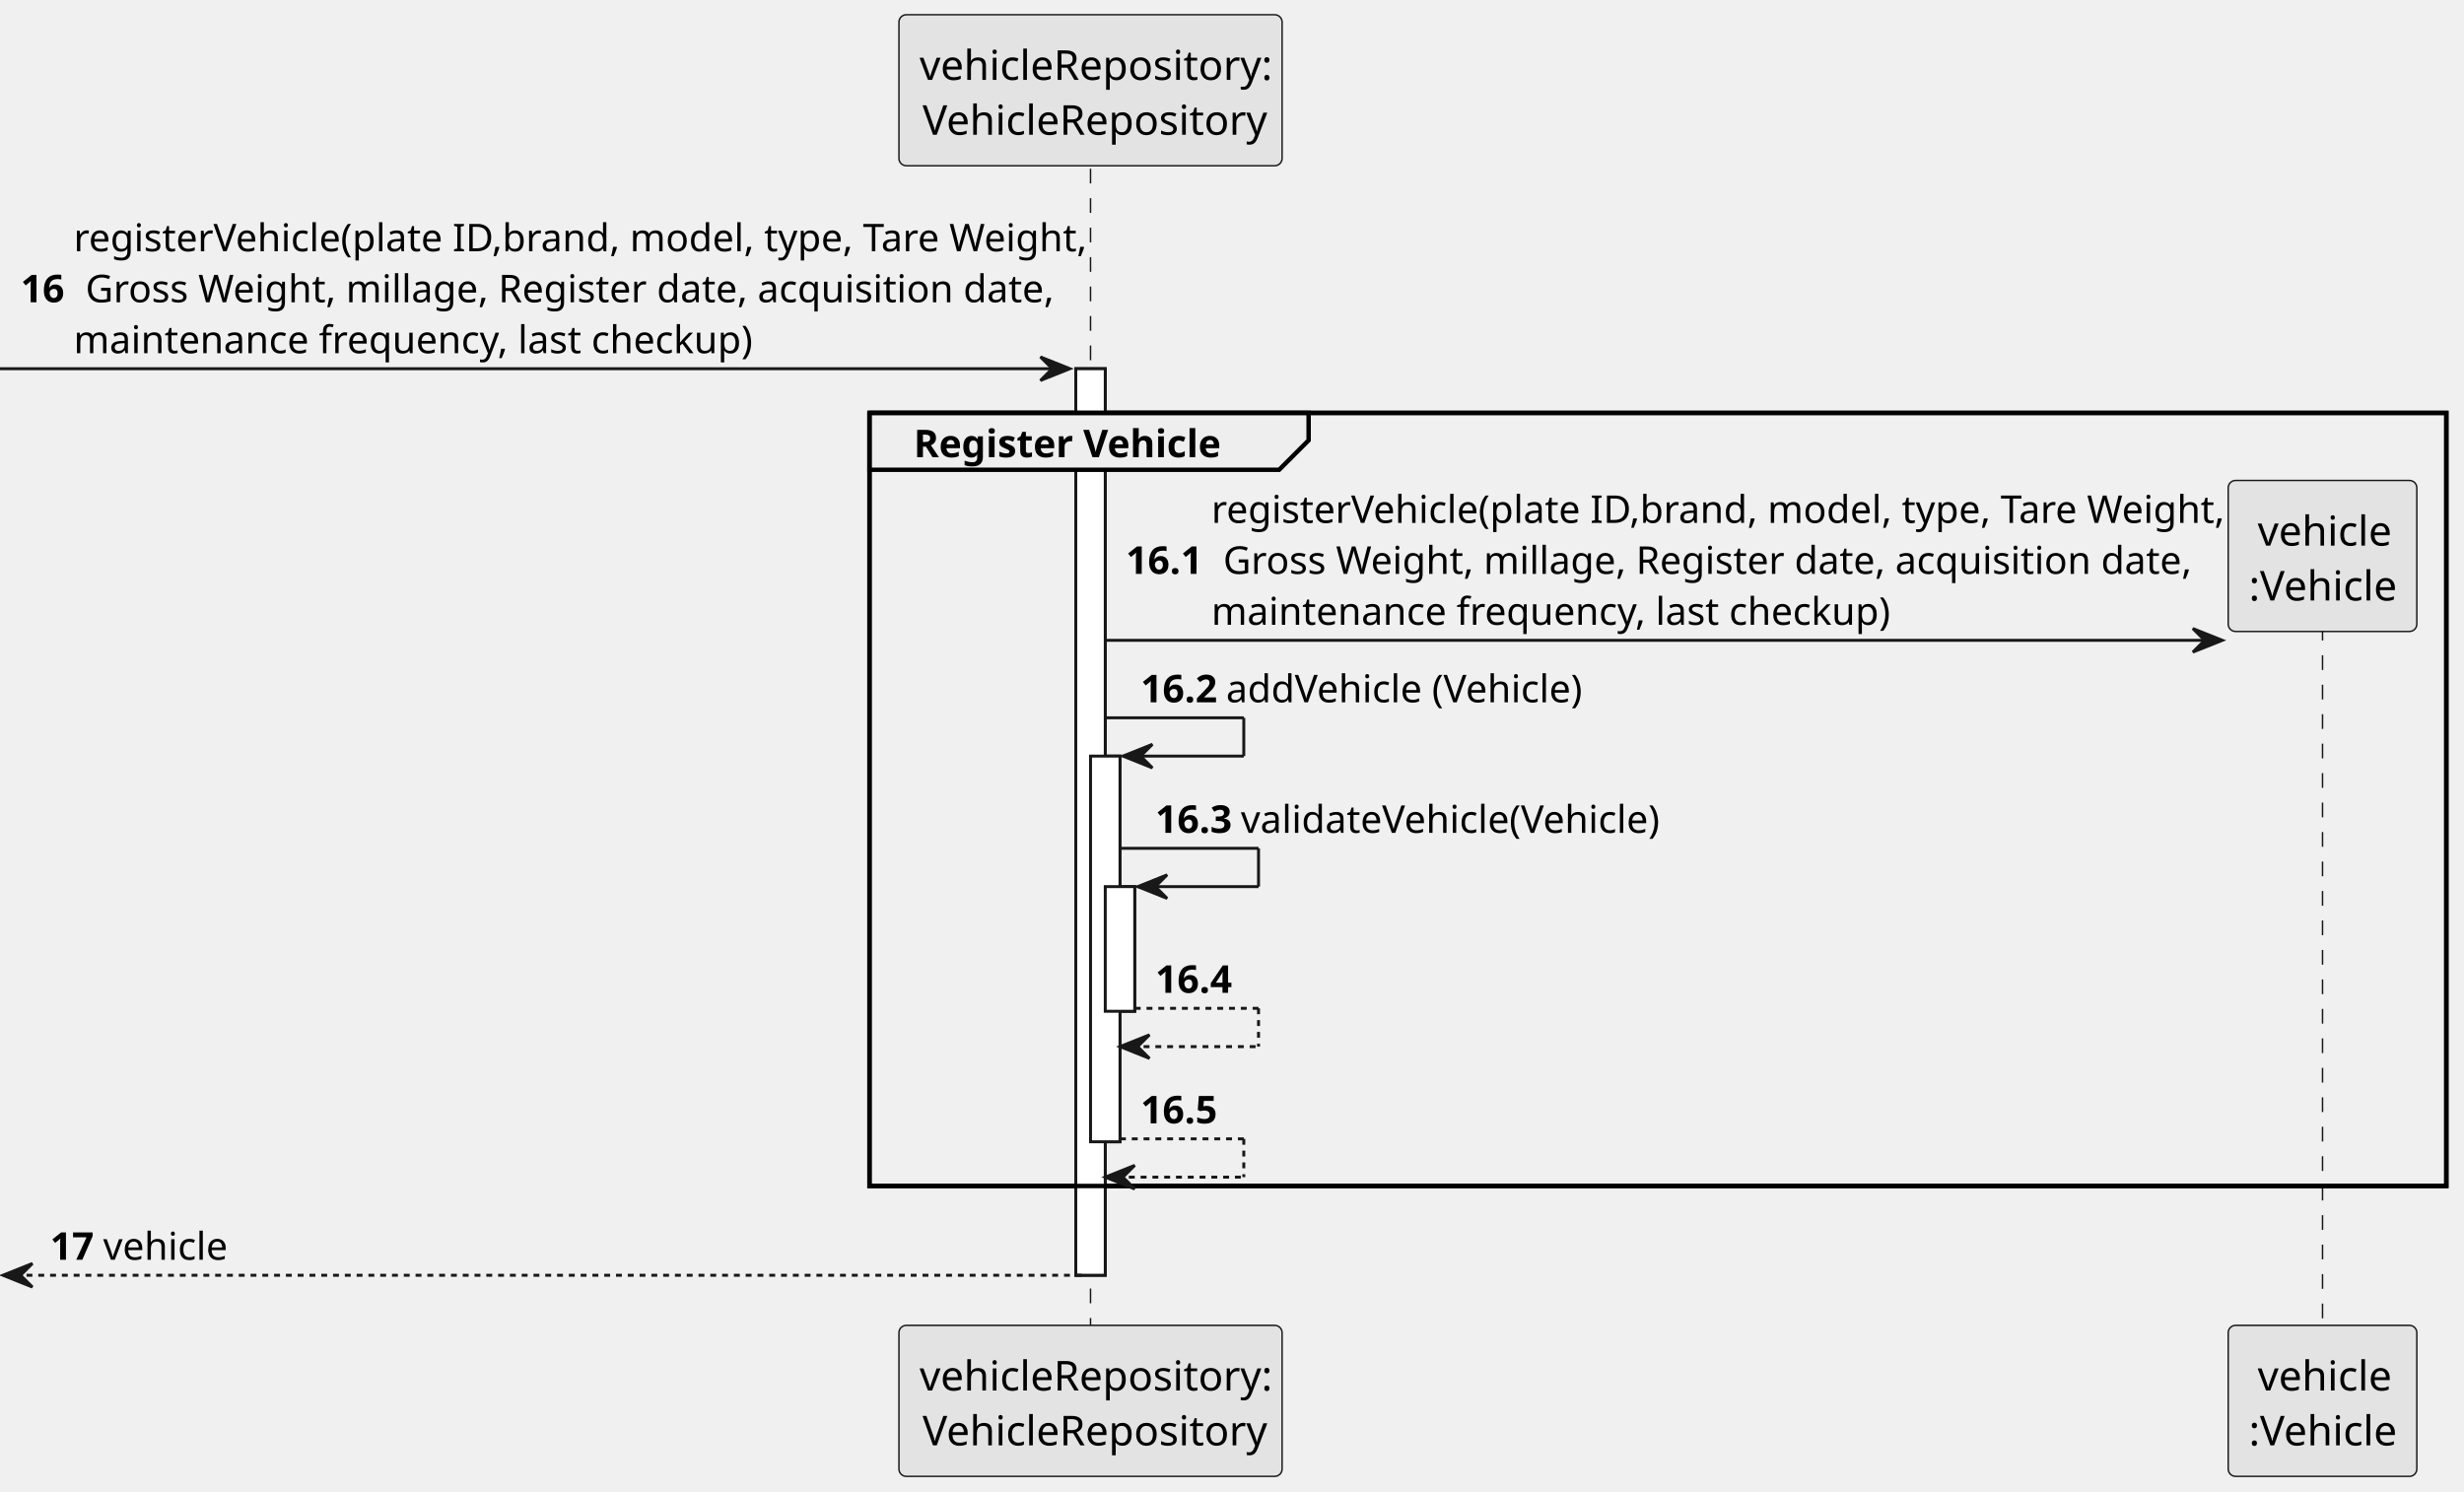
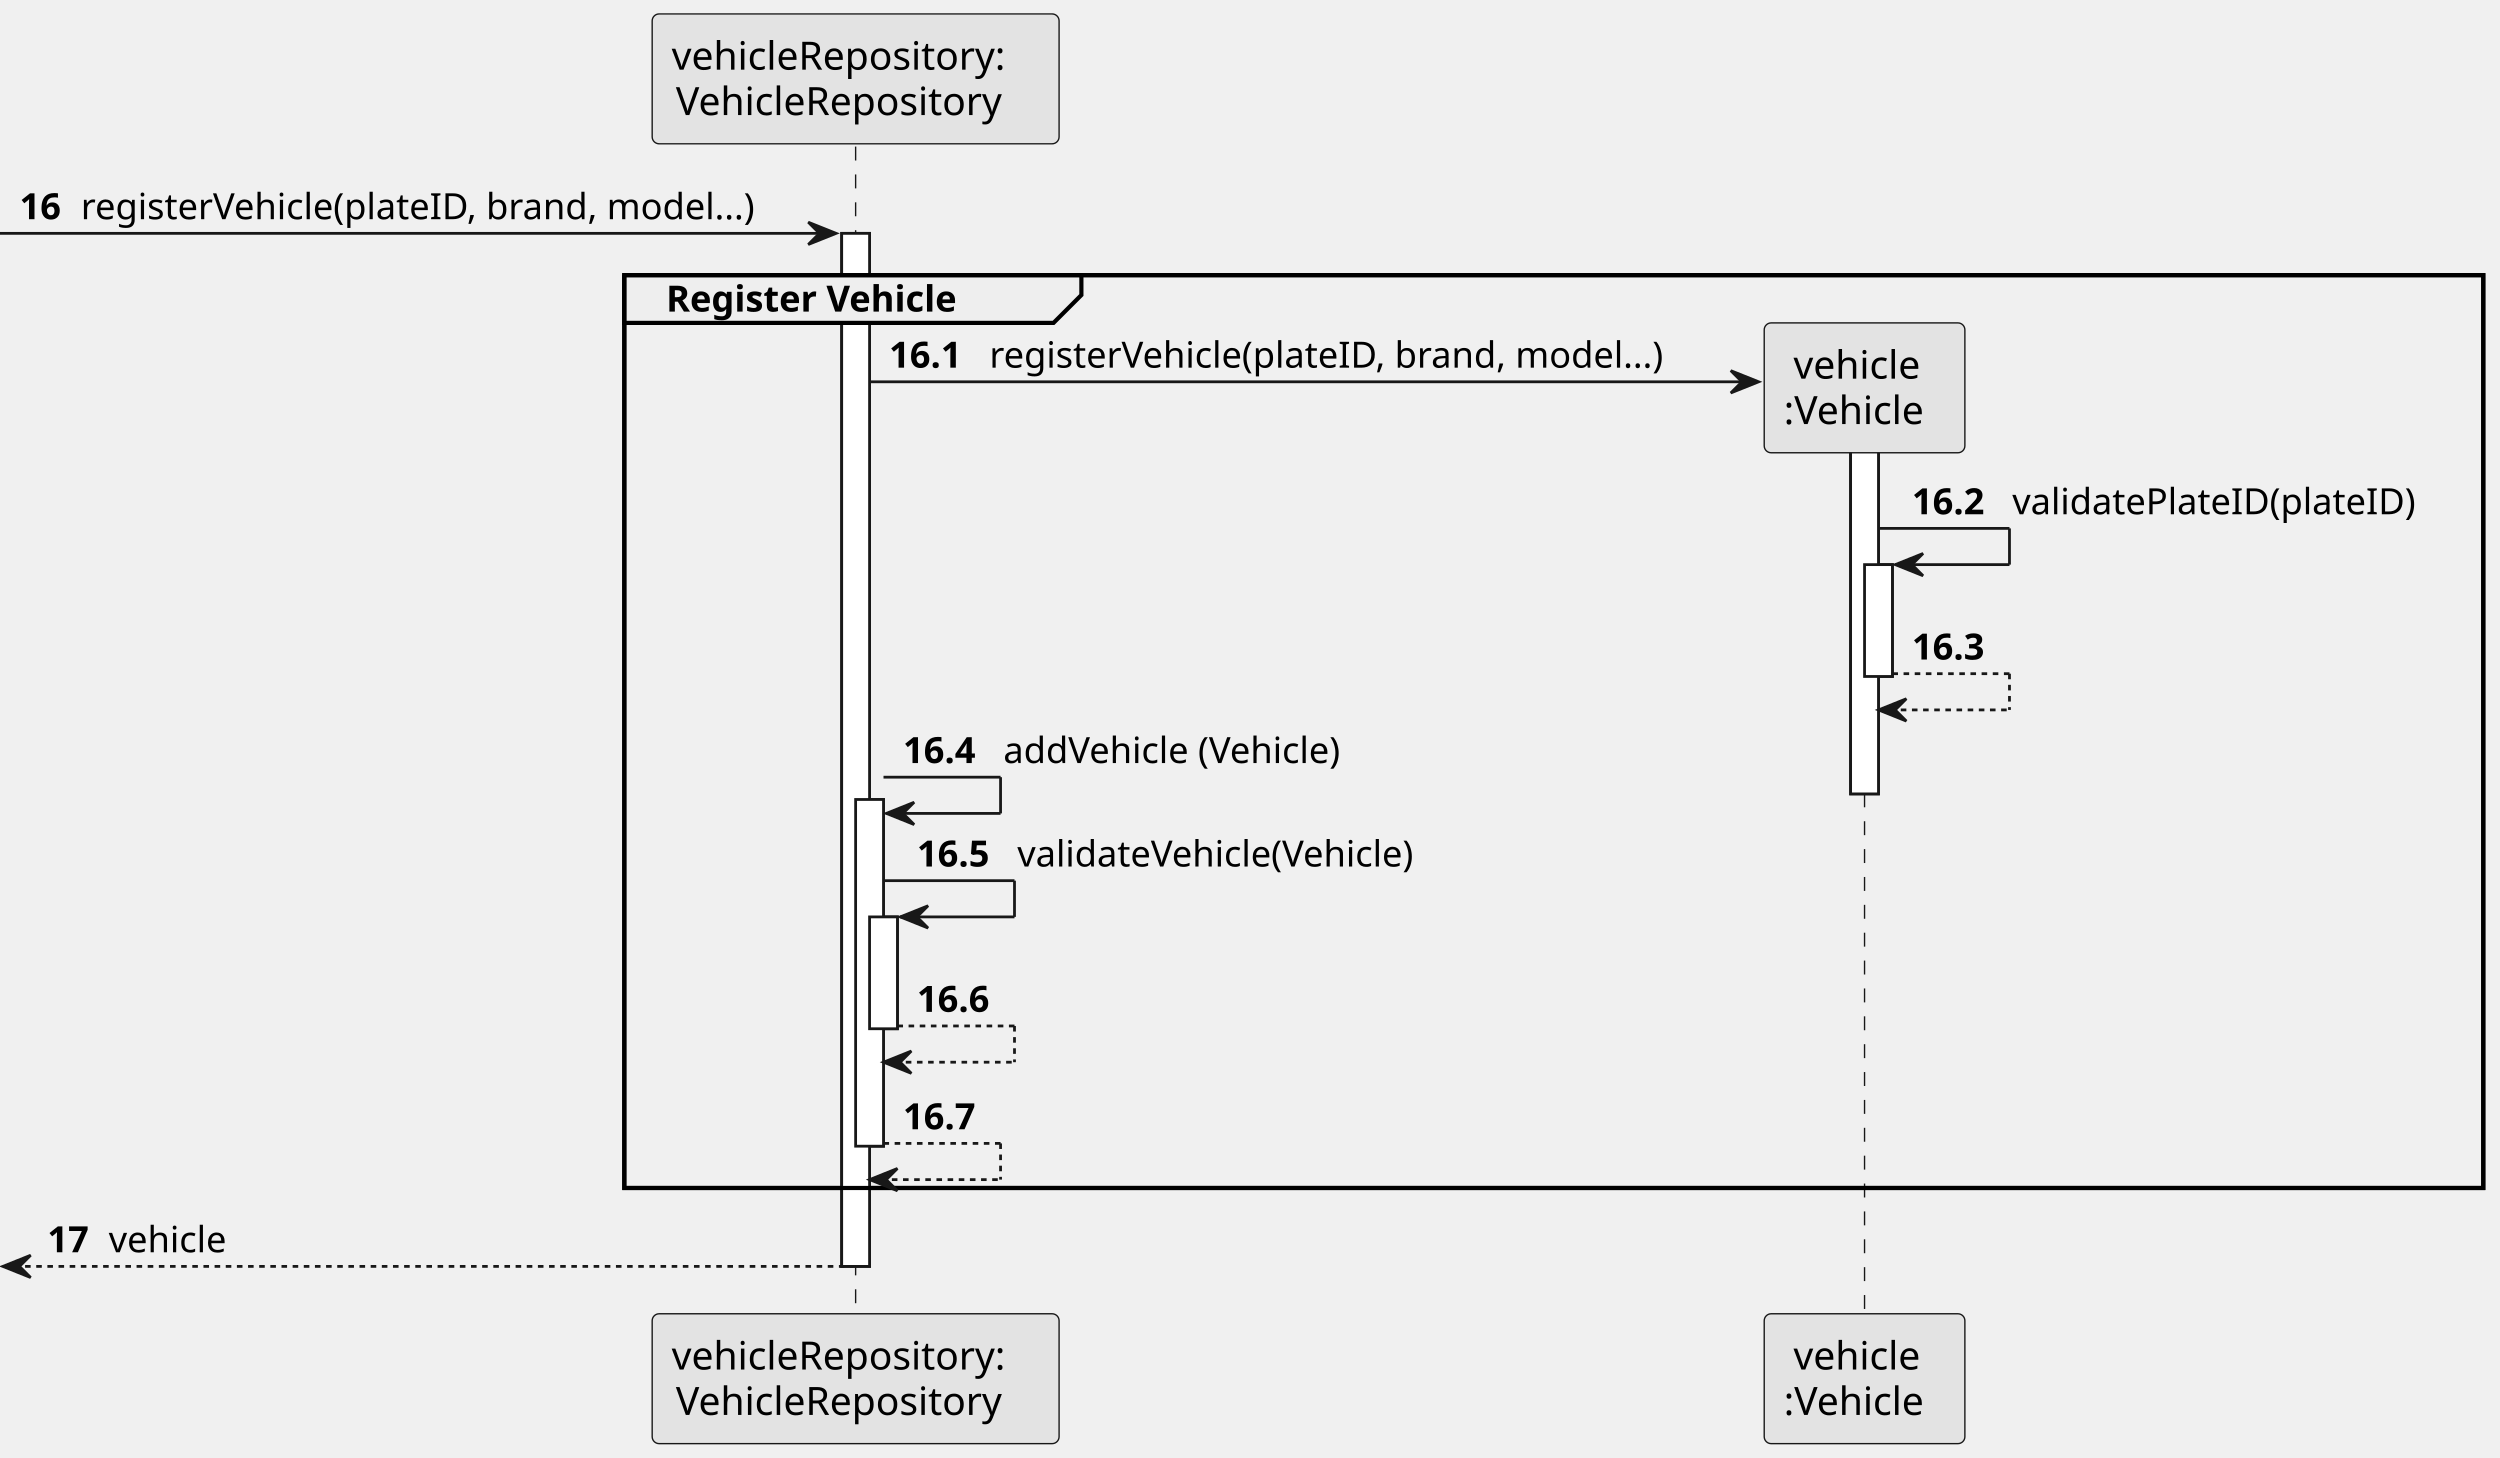
- <svg xmlns="http://www.w3.org/2000/svg" contentStyleType="text/css" height="506px" preserveAspectRatio="none" style="width:836px;height:506px;background:#FFFFFF;" version="1.1" viewBox="0 0 836 506" width="836px" zoomAndPan="magnify">
+ <svg xmlns="http://www.w3.org/2000/svg" contentStyleType="text/css" height="523px" preserveAspectRatio="none" style="width:897px;height:523px;background:#FFFFFF;" version="1.1" viewBox="0 0 897 523" width="897px" zoomAndPan="magnify">
  <defs />
  <g>
-     <rect fill="#FFFFFF" height="307.619" style="stroke:#181818;stroke-width:1.0;" width="10" x="365" y="125.115" />
-     <rect fill="#FFFFFF" height="130.873" style="stroke:#181818;stroke-width:1.0;" width="10" x="370" y="256.57" />
-     <rect fill="#FFFFFF" height="42.291" style="stroke:#181818;stroke-width:1.0;" width="10" x="375" y="300.861" />
-     <rect fill="none" height="262.328" style="stroke:#000000;stroke-width:1.5;" width="535" x="295" y="140.115" />
-     <line style="stroke:#181818;stroke-width:0.5;stroke-dasharray:5.0,5.0;" x1="370" x2="370" y1="57.242" y2="450.734" />
-     <line style="stroke:#181818;stroke-width:0.5;stroke-dasharray:5.0,5.0;" x1="788" x2="788" y1="202.343" y2="450.734" />
-     <rect fill="#E3E3E3" height="51.242" rx="2.5" ry="2.5" style="stroke:#181818;stroke-width:0.5;" width="130" x="305" y="5" />
-     <text fill="#000000" font-family="sans-serif" font-size="14" lengthAdjust="spacing" textLength="116" x="312" y="27.107">vehicleRepository:</text>
-     <text fill="#000000" font-family="sans-serif" font-size="14" lengthAdjust="spacing" textLength="114" x="313" y="45.728">VehicleRepository</text>
-     <rect fill="#E3E3E3" height="51.242" rx="2.5" ry="2.5" style="stroke:#181818;stroke-width:0.5;" width="130" x="305" y="449.734" />
-     <text fill="#000000" font-family="sans-serif" font-size="14" lengthAdjust="spacing" textLength="116" x="312" y="471.842">vehicleRepository:</text>
-     <text fill="#000000" font-family="sans-serif" font-size="14" lengthAdjust="spacing" textLength="114" x="313" y="490.463">VehicleRepository</text>
-     <rect fill="#E3E3E3" height="51.242" rx="2.5" ry="2.5" style="stroke:#181818;stroke-width:0.5;" width="64" x="756" y="449.734" />
-     <text fill="#000000" font-family="sans-serif" font-size="14" lengthAdjust="spacing" textLength="44" x="766" y="471.842">vehicle</text>
-     <text fill="#000000" font-family="sans-serif" font-size="14" lengthAdjust="spacing" textLength="50" x="763" y="490.463">:Vehicle</text>
-     <rect fill="#FFFFFF" height="307.619" style="stroke:#181818;stroke-width:1.0;" width="10" x="365" y="125.115" />
-     <rect fill="#FFFFFF" height="130.873" style="stroke:#181818;stroke-width:1.0;" width="10" x="370" y="256.57" />
-     <rect fill="#FFFFFF" height="42.291" style="stroke:#181818;stroke-width:1.0;" width="10" x="375" y="300.861" />
-     <polygon fill="#181818" points="353,121.115,363,125.115,353,129.115,357,125.115" style="stroke:#181818;stroke-width:1.0;" />
-     <line style="stroke:#181818;stroke-width:1.0;" x1="0" x2="359" y1="125.115" y2="125.115" />
-     <text fill="#000000" font-family="sans-serif" font-size="13" font-weight="bold" lengthAdjust="spacing" textLength="14" x="7" y="102.561">16</text>
-     <text fill="#000000" font-family="sans-serif" font-size="13" lengthAdjust="spacing" textLength="328" x="25" y="85.27">registerVehicle(plate ID,brand, model, type, Tare Weight,</text>
-     <text fill="#000000" font-family="sans-serif" font-size="13" lengthAdjust="spacing" textLength="317" x="29" y="102.561">Gross Weight, millage, Register date, acquisition date,</text>
-     <text fill="#000000" font-family="sans-serif" font-size="13" lengthAdjust="spacing" textLength="220" x="25" y="119.853">maintenance frequency, last checkup)</text>
-     <path d="M295,140.115 L444,140.115 L444,149.406 L434,159.406 L295,159.406 L295,140.115 " fill="#EEEEEE" style="stroke:#000000;stroke-width:1.5;" />
-     <rect fill="none" height="262.328" style="stroke:#000000;stroke-width:1.5;" width="535" x="295" y="140.115" />
-     <text fill="#000000" font-family="sans-serif" font-size="13" font-weight="bold" lengthAdjust="spacing" textLength="104" x="310" y="155.144">Register Vehicle</text>
-     <polygon fill="#181818" points="744,213.279,754,217.279,744,221.279,748,217.279" style="stroke:#181818;stroke-width:1.0;" />
-     <line style="stroke:#181818;stroke-width:1.0;" x1="375" x2="750" y1="217.279" y2="217.279" />
-     <text fill="#000000" font-family="sans-serif" font-size="13" font-weight="bold" lengthAdjust="spacing" textLength="25" x="382" y="194.726">16.1</text>
-     <text fill="#000000" font-family="sans-serif" font-size="13" lengthAdjust="spacing" textLength="328" x="411" y="177.435">registerVehicle(plate ID,brand, model, type, Tare Weight,</text>
-     <text fill="#000000" font-family="sans-serif" font-size="13" lengthAdjust="spacing" textLength="317" x="415" y="194.726">Gross Weight, millage, Register date, acquisition date,</text>
-     <text fill="#000000" font-family="sans-serif" font-size="13" lengthAdjust="spacing" textLength="220" x="411" y="212.017">maintenance frequency, last checkup)</text>
-     <rect fill="#E3E3E3" height="51.242" rx="2.5" ry="2.5" style="stroke:#181818;stroke-width:0.5;" width="64" x="756" y="163.037" />
-     <text fill="#000000" font-family="sans-serif" font-size="14" lengthAdjust="spacing" textLength="44" x="766" y="185.144">vehicle</text>
-     <text fill="#000000" font-family="sans-serif" font-size="14" lengthAdjust="spacing" textLength="50" x="763" y="203.766">:Vehicle</text>
-     <line style="stroke:#181818;stroke-width:1.0;" x1="375" x2="422" y1="243.57" y2="243.57" />
-     <line style="stroke:#181818;stroke-width:1.0;" x1="422" x2="422" y1="243.57" y2="256.57" />
-     <line style="stroke:#181818;stroke-width:1.0;" x1="381" x2="422" y1="256.57" y2="256.57" />
-     <polygon fill="#181818" points="391,252.57,381,256.57,391,260.57,387,256.57" style="stroke:#181818;stroke-width:1.0;" />
-     <text fill="#000000" font-family="sans-serif" font-size="13" font-weight="bold" lengthAdjust="spacing" textLength="25" x="387" y="238.308">16.2</text>
-     <text fill="#000000" font-family="sans-serif" font-size="13" lengthAdjust="spacing" textLength="119" x="416" y="238.308">addVehicle (Vehicle)</text>
-     <line style="stroke:#181818;stroke-width:1.0;" x1="380" x2="427" y1="287.861" y2="287.861" />
-     <line style="stroke:#181818;stroke-width:1.0;" x1="427" x2="427" y1="287.861" y2="300.861" />
-     <line style="stroke:#181818;stroke-width:1.0;" x1="386" x2="427" y1="300.861" y2="300.861" />
-     <polygon fill="#181818" points="396,296.861,386,300.861,396,304.861,392,300.861" style="stroke:#181818;stroke-width:1.0;" />
-     <text fill="#000000" font-family="sans-serif" font-size="13" font-weight="bold" lengthAdjust="spacing" textLength="25" x="392" y="282.599">16.3</text>
-     <text fill="#000000" font-family="sans-serif" font-size="13" lengthAdjust="spacing" textLength="137" x="421" y="282.599">validateVehicle(Vehicle)</text>
-     <line style="stroke:#181818;stroke-width:1.0;stroke-dasharray:2.0,2.0;" x1="385" x2="427" y1="342.152" y2="342.152" />
-     <line style="stroke:#181818;stroke-width:1.0;stroke-dasharray:2.0,2.0;" x1="427" x2="427" y1="342.152" y2="355.152" />
-     <line style="stroke:#181818;stroke-width:1.0;stroke-dasharray:2.0,2.0;" x1="380" x2="427" y1="355.152" y2="355.152" />
-     <polygon fill="#181818" points="390,351.152,380,355.152,390,359.152,386,355.152" style="stroke:#181818;stroke-width:1.0;" />
-     <text fill="#000000" font-family="sans-serif" font-size="13" font-weight="bold" lengthAdjust="spacing" textLength="25" x="392" y="336.89">16.4</text>
-     <text fill="#000000" font-family="sans-serif" font-size="13" lengthAdjust="spacing" textLength="4" x="421" y="336.89"> </text>
-     <line style="stroke:#181818;stroke-width:1.0;stroke-dasharray:2.0,2.0;" x1="380" x2="422" y1="386.443" y2="386.443" />
-     <line style="stroke:#181818;stroke-width:1.0;stroke-dasharray:2.0,2.0;" x1="422" x2="422" y1="386.443" y2="399.443" />
-     <line style="stroke:#181818;stroke-width:1.0;stroke-dasharray:2.0,2.0;" x1="375" x2="422" y1="399.443" y2="399.443" />
-     <polygon fill="#181818" points="385,395.443,375,399.443,385,403.443,381,399.443" style="stroke:#181818;stroke-width:1.0;" />
-     <text fill="#000000" font-family="sans-serif" font-size="13" font-weight="bold" lengthAdjust="spacing" textLength="25" x="387" y="381.181">16.5</text>
-     <text fill="#000000" font-family="sans-serif" font-size="13" lengthAdjust="spacing" textLength="4" x="416" y="381.181"> </text>
-     <polygon fill="#181818" points="11,428.734,1,432.734,11,436.734,7,432.734" style="stroke:#181818;stroke-width:1.0;" />
-     <line style="stroke:#181818;stroke-width:1.0;stroke-dasharray:2.0,2.0;" x1="5" x2="369" y1="432.734" y2="432.734" />
-     <text fill="#000000" font-family="sans-serif" font-size="13" font-weight="bold" lengthAdjust="spacing" textLength="14" x="17" y="427.472">17</text>
-     <text fill="#000000" font-family="sans-serif" font-size="13" lengthAdjust="spacing" textLength="39" x="35" y="427.472">vehicle</text>
+     <rect fill="#FFFFFF" height="370.656" style="stroke:#181818;stroke-width:1.0;" width="10" x="302" y="83.727" />
+     <rect fill="#FFFFFF" height="124.398" style="stroke:#181818;stroke-width:1.0;" width="10" x="307" y="286.852" />
+     <rect fill="#FFFFFF" height="40.133" style="stroke:#181818;stroke-width:1.0;" width="10" x="312" y="328.984" />
+     <rect fill="#FFFFFF" height="137.859" style="stroke:#181818;stroke-width:1.0;" width="10" x="664" y="146.992" />
+     <rect fill="#FFFFFF" height="40.133" style="stroke:#181818;stroke-width:1.0;" width="10" x="669" y="202.586" />
+     <rect fill="none" height="327.523" style="stroke:#000000;stroke-width:1.5;" width="667" x="224" y="98.727" />
+     <line style="stroke:#181818;stroke-width:0.5;stroke-dasharray:5.0,5.0;" x1="307" x2="307" y1="52.594" y2="472.383" />
+     <line style="stroke:#181818;stroke-width:0.5;stroke-dasharray:5.0,5.0;" x1="669" x2="669" y1="154.656" y2="472.383" />
+     <rect fill="#E3E3E3" height="46.594" rx="2.5" ry="2.5" style="stroke:#181818;stroke-width:0.5;" width="146" x="234" y="5" />
+     <text fill="#000000" font-family="sans-serif" font-size="14" lengthAdjust="spacing" textLength="132" x="241" y="24.995">vehicleRepository:</text>
+     <text fill="#000000" font-family="sans-serif" font-size="14" lengthAdjust="spacing" textLength="129" x="242.5" y="41.292">VehicleRepository</text>
+     <rect fill="#E3E3E3" height="46.594" rx="2.5" ry="2.5" style="stroke:#181818;stroke-width:0.5;" width="146" x="234" y="471.383" />
+     <text fill="#000000" font-family="sans-serif" font-size="14" lengthAdjust="spacing" textLength="132" x="241" y="491.378">vehicleRepository:</text>
+     <text fill="#000000" font-family="sans-serif" font-size="14" lengthAdjust="spacing" textLength="129" x="242.5" y="507.675">VehicleRepository</text>
+     <rect fill="#E3E3E3" height="46.594" rx="2.5" ry="2.5" style="stroke:#181818;stroke-width:0.5;" width="72" x="633" y="471.383" />
+     <text fill="#000000" font-family="sans-serif" font-size="14" lengthAdjust="spacing" textLength="51" x="643.5" y="491.378">vehicle</text>
+     <text fill="#000000" font-family="sans-serif" font-size="14" lengthAdjust="spacing" textLength="58" x="640" y="507.675">:Vehicle</text>
+     <rect fill="#FFFFFF" height="370.656" style="stroke:#181818;stroke-width:1.0;" width="10" x="302" y="83.727" />
+     <rect fill="#FFFFFF" height="124.398" style="stroke:#181818;stroke-width:1.0;" width="10" x="307" y="286.852" />
+     <rect fill="#FFFFFF" height="40.133" style="stroke:#181818;stroke-width:1.0;" width="10" x="312" y="328.984" />
+     <rect fill="#FFFFFF" height="137.859" style="stroke:#181818;stroke-width:1.0;" width="10" x="664" y="146.992" />
+     <rect fill="#FFFFFF" height="40.133" style="stroke:#181818;stroke-width:1.0;" width="10" x="669" y="202.586" />
+     <polygon fill="#181818" points="290,79.727,300,83.727,290,87.727,294,83.727" style="stroke:#181818;stroke-width:1.0;" />
+     <line style="stroke:#181818;stroke-width:1.0;" x1="0" x2="296" y1="83.727" y2="83.727" />
+     <text fill="#000000" font-family="sans-serif" font-size="13" font-weight="bold" lengthAdjust="spacing" textLength="18" x="7" y="78.661">16</text>
+     <text fill="#000000" font-family="sans-serif" font-size="13" lengthAdjust="spacing" textLength="261" x="29" y="78.661">registerVehicle(plateID, brand, model...)</text>
+     <path d="M224,98.727 L388,98.727 L388,105.859 L378,115.859 L224,115.859 L224,98.727 " fill="#EEEEEE" style="stroke:#000000;stroke-width:1.5;" />
+     <rect fill="none" height="327.523" style="stroke:#000000;stroke-width:1.5;" width="667" x="224" y="98.727" />
+     <text fill="#000000" font-family="sans-serif" font-size="13" font-weight="bold" lengthAdjust="spacing" textLength="119" x="239" y="111.793">Register Vehicle</text>
+     <polygon fill="#181818" points="621,132.992,631,136.992,621,140.992,625,136.992" style="stroke:#181818;stroke-width:1.0;" />
+     <line style="stroke:#181818;stroke-width:1.0;" x1="312" x2="627" y1="136.992" y2="136.992" />
+     <text fill="#000000" font-family="sans-serif" font-size="13" font-weight="bold" lengthAdjust="spacing" textLength="32" x="319" y="131.926">16.1</text>
+     <text fill="#000000" font-family="sans-serif" font-size="13" lengthAdjust="spacing" textLength="261" x="355" y="131.926">registerVehicle(plateID, brand, model...)</text>
+     <rect fill="#E3E3E3" height="46.594" rx="2.5" ry="2.5" style="stroke:#181818;stroke-width:0.5;" width="72" x="633" y="115.859" />
+     <text fill="#000000" font-family="sans-serif" font-size="14" lengthAdjust="spacing" textLength="51" x="643.5" y="135.855">vehicle</text>
+     <text fill="#000000" font-family="sans-serif" font-size="14" lengthAdjust="spacing" textLength="58" x="640" y="152.151">:Vehicle</text>
+     <line style="stroke:#181818;stroke-width:1.0;" x1="674" x2="721" y1="189.586" y2="189.586" />
+     <line style="stroke:#181818;stroke-width:1.0;" x1="721" x2="721" y1="189.586" y2="202.586" />
+     <line style="stroke:#181818;stroke-width:1.0;" x1="680" x2="721" y1="202.586" y2="202.586" />
+     <polygon fill="#181818" points="690,198.586,680,202.586,690,206.586,686,202.586" style="stroke:#181818;stroke-width:1.0;" />
+     <text fill="#000000" font-family="sans-serif" font-size="13" font-weight="bold" lengthAdjust="spacing" textLength="32" x="686" y="184.52">16.2</text>
+     <text fill="#000000" font-family="sans-serif" font-size="13" lengthAdjust="spacing" textLength="157" x="722" y="184.52">validatePlateID(plateID)</text>
+     <line style="stroke:#181818;stroke-width:1.0;stroke-dasharray:2.0,2.0;" x1="679" x2="721" y1="241.719" y2="241.719" />
+     <line style="stroke:#181818;stroke-width:1.0;stroke-dasharray:2.0,2.0;" x1="721" x2="721" y1="241.719" y2="254.719" />
+     <line style="stroke:#181818;stroke-width:1.0;stroke-dasharray:2.0,2.0;" x1="674" x2="721" y1="254.719" y2="254.719" />
+     <polygon fill="#181818" points="684,250.719,674,254.719,684,258.719,680,254.719" style="stroke:#181818;stroke-width:1.0;" />
+     <text fill="#000000" font-family="sans-serif" font-size="13" font-weight="bold" lengthAdjust="spacing" textLength="32" x="686" y="236.653">16.3</text>
+     <text fill="#000000" font-family="sans-serif" font-size="13" lengthAdjust="spacing" textLength="4" x="722" y="236.653"> </text>
+     <line style="stroke:#181818;stroke-width:1.0;" x1="317" x2="359" y1="278.852" y2="278.852" />
+     <line style="stroke:#181818;stroke-width:1.0;" x1="359" x2="359" y1="278.852" y2="291.852" />
+     <line style="stroke:#181818;stroke-width:1.0;" x1="318" x2="359" y1="291.852" y2="291.852" />
+     <polygon fill="#181818" points="328,287.852,318,291.852,328,295.852,324,291.852" style="stroke:#181818;stroke-width:1.0;" />
+     <text fill="#000000" font-family="sans-serif" font-size="13" font-weight="bold" lengthAdjust="spacing" textLength="32" x="324" y="273.786">16.4</text>
+     <text fill="#000000" font-family="sans-serif" font-size="13" lengthAdjust="spacing" textLength="134" x="360" y="273.786">addVehicle (Vehicle)</text>
+     <line style="stroke:#181818;stroke-width:1.0;" x1="317" x2="364" y1="315.984" y2="315.984" />
+     <line style="stroke:#181818;stroke-width:1.0;" x1="364" x2="364" y1="315.984" y2="328.984" />
+     <line style="stroke:#181818;stroke-width:1.0;" x1="323" x2="364" y1="328.984" y2="328.984" />
+     <polygon fill="#181818" points="333,324.984,323,328.984,333,332.984,329,328.984" style="stroke:#181818;stroke-width:1.0;" />
+     <text fill="#000000" font-family="sans-serif" font-size="13" font-weight="bold" lengthAdjust="spacing" textLength="32" x="329" y="310.918">16.5</text>
+     <text fill="#000000" font-family="sans-serif" font-size="13" lengthAdjust="spacing" textLength="159" x="365" y="310.918">validateVehicle(Vehicle)</text>
+     <line style="stroke:#181818;stroke-width:1.0;stroke-dasharray:2.0,2.0;" x1="322" x2="364" y1="368.117" y2="368.117" />
+     <line style="stroke:#181818;stroke-width:1.0;stroke-dasharray:2.0,2.0;" x1="364" x2="364" y1="368.117" y2="381.117" />
+     <line style="stroke:#181818;stroke-width:1.0;stroke-dasharray:2.0,2.0;" x1="317" x2="364" y1="381.117" y2="381.117" />
+     <polygon fill="#181818" points="327,377.117,317,381.117,327,385.117,323,381.117" style="stroke:#181818;stroke-width:1.0;" />
+     <text fill="#000000" font-family="sans-serif" font-size="13" font-weight="bold" lengthAdjust="spacing" textLength="32" x="329" y="363.051">16.6</text>
+     <text fill="#000000" font-family="sans-serif" font-size="13" lengthAdjust="spacing" textLength="4" x="365" y="363.051"> </text>
+     <line style="stroke:#181818;stroke-width:1.0;stroke-dasharray:2.0,2.0;" x1="317" x2="359" y1="410.25" y2="410.25" />
+     <line style="stroke:#181818;stroke-width:1.0;stroke-dasharray:2.0,2.0;" x1="359" x2="359" y1="410.25" y2="423.25" />
+     <line style="stroke:#181818;stroke-width:1.0;stroke-dasharray:2.0,2.0;" x1="312" x2="359" y1="423.25" y2="423.25" />
+     <polygon fill="#181818" points="322,419.25,312,423.25,322,427.25,318,423.25" style="stroke:#181818;stroke-width:1.0;" />
+     <text fill="#000000" font-family="sans-serif" font-size="13" font-weight="bold" lengthAdjust="spacing" textLength="32" x="324" y="405.184">16.7</text>
+     <text fill="#000000" font-family="sans-serif" font-size="13" lengthAdjust="spacing" textLength="4" x="360" y="405.184"> </text>
+     <polygon fill="#181818" points="11,450.383,1,454.383,11,458.383,7,454.383" style="stroke:#181818;stroke-width:1.0;" />
+     <line style="stroke:#181818;stroke-width:1.0;stroke-dasharray:2.0,2.0;" x1="5" x2="306" y1="454.383" y2="454.383" />
+     <text fill="#000000" font-family="sans-serif" font-size="13" font-weight="bold" lengthAdjust="spacing" textLength="18" x="17" y="449.317">17</text>
+     <text fill="#000000" font-family="sans-serif" font-size="13" lengthAdjust="spacing" textLength="47" x="39" y="449.317">vehicle</text>
  </g>
</svg>
